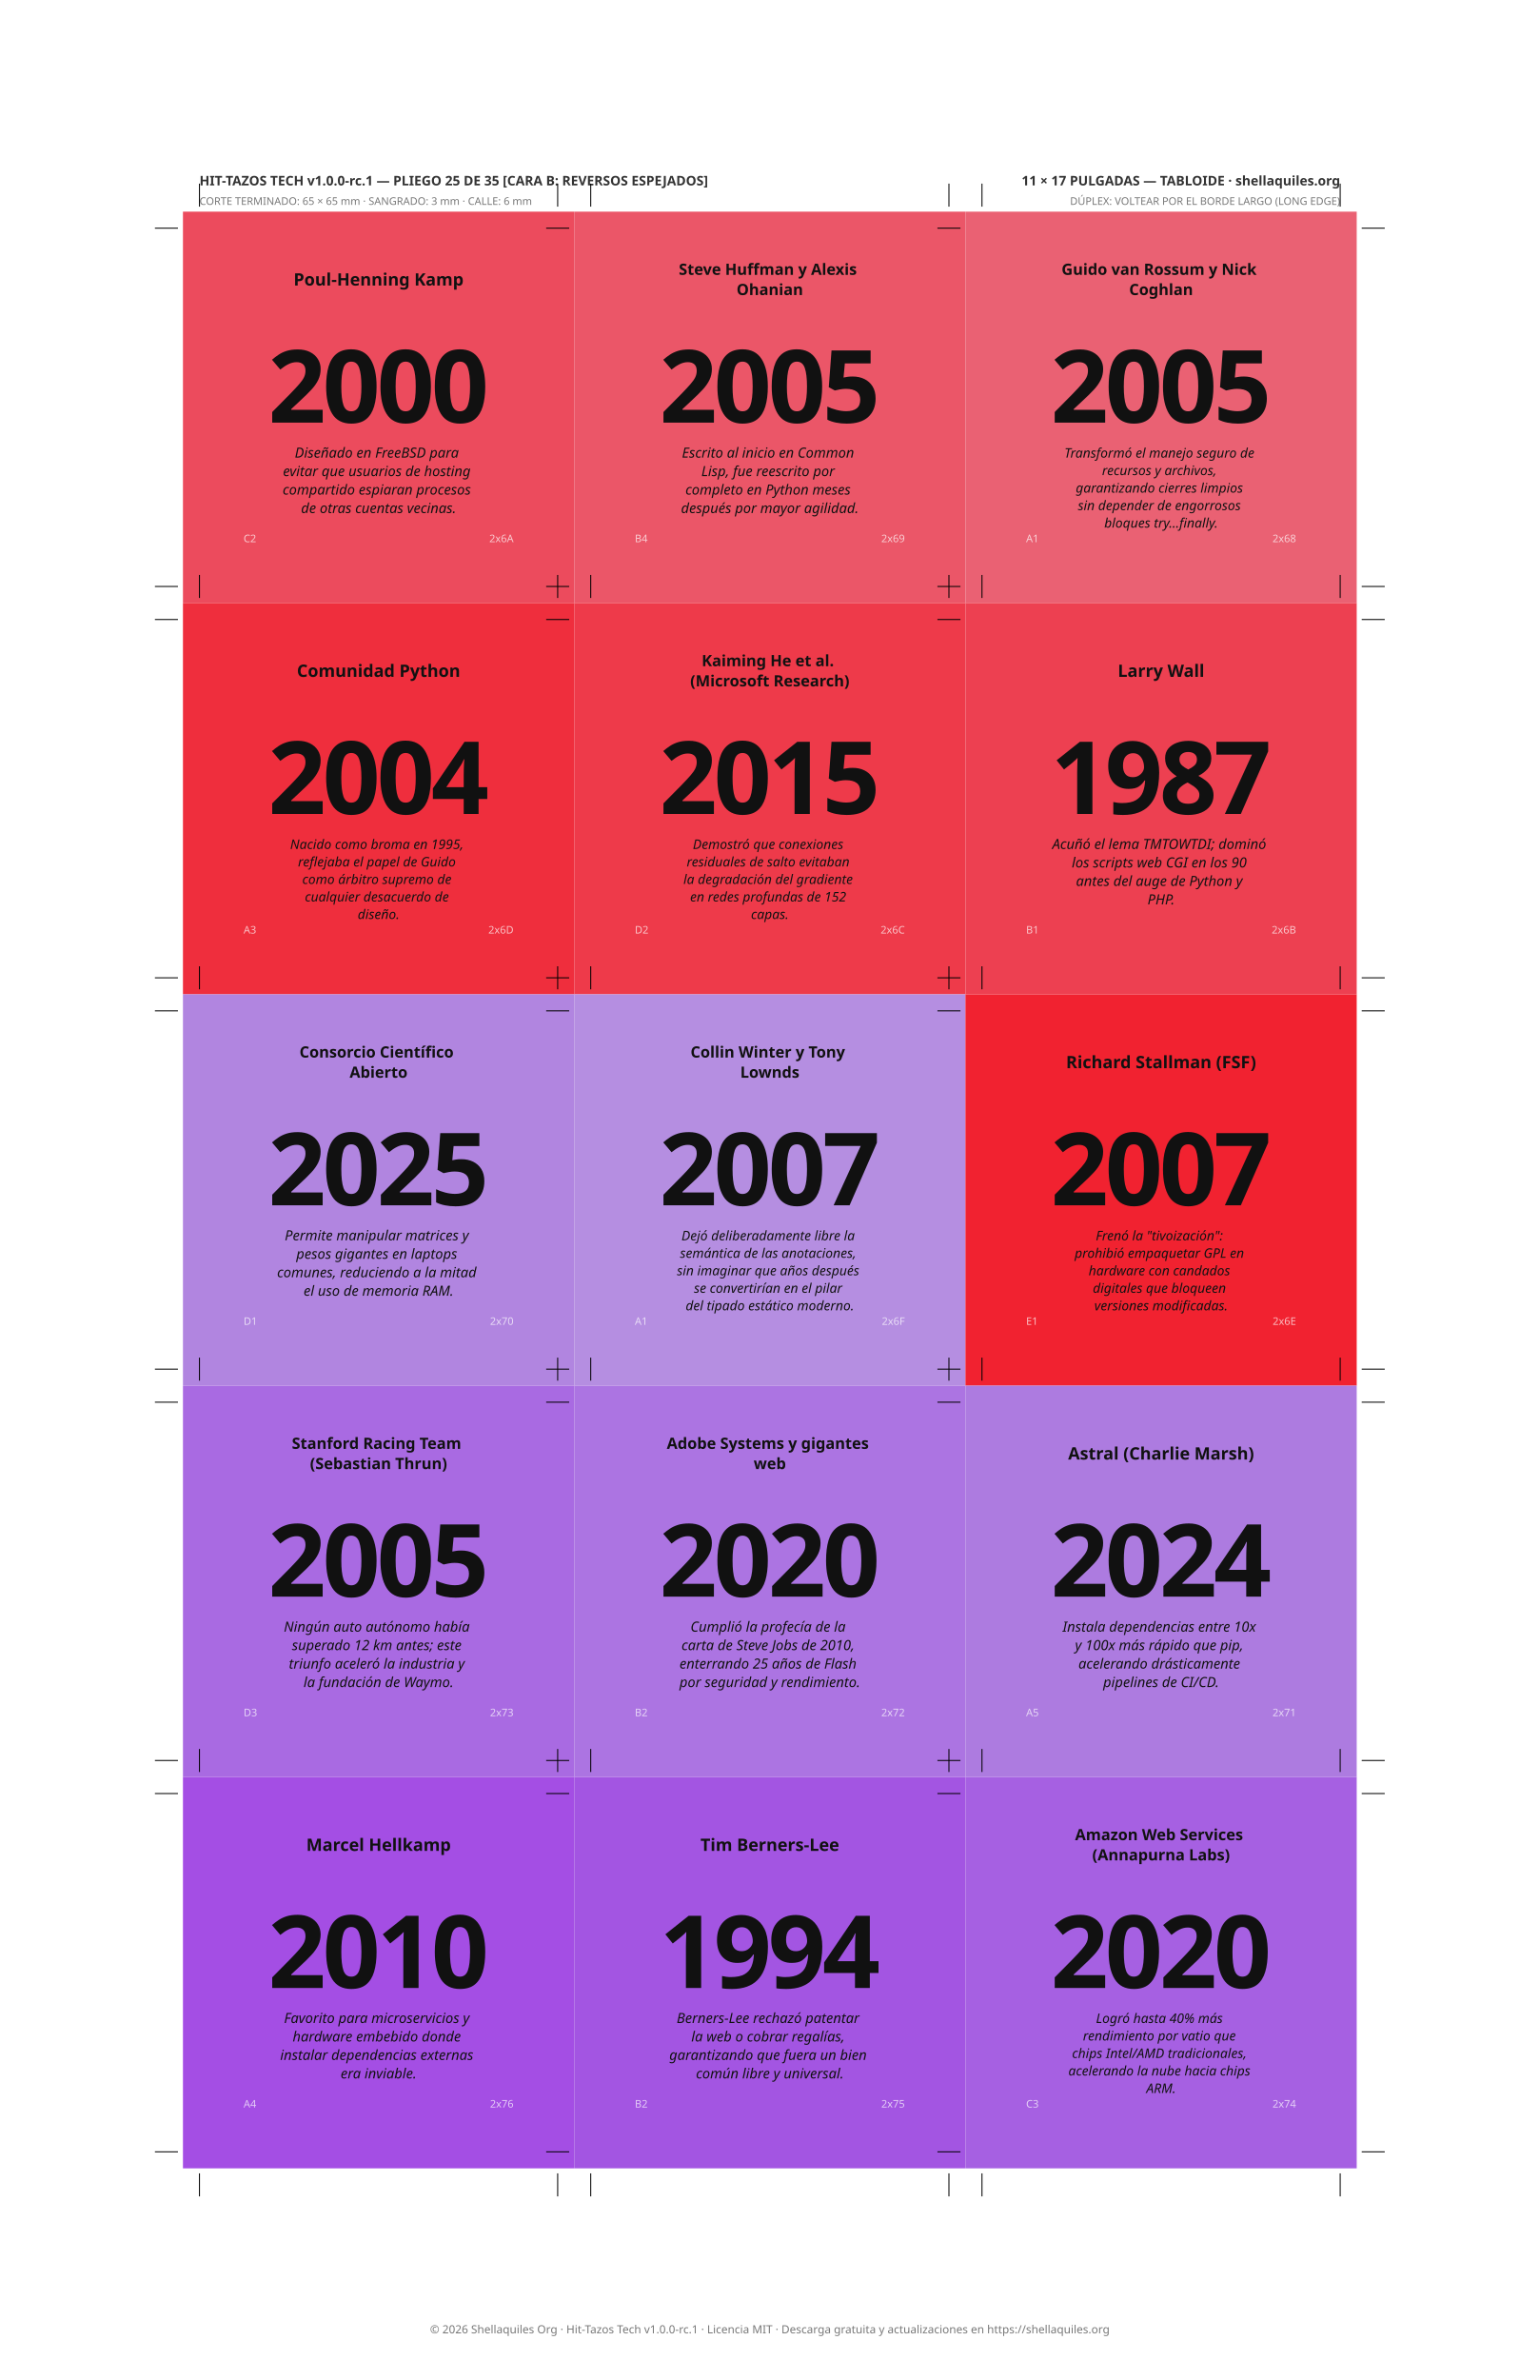
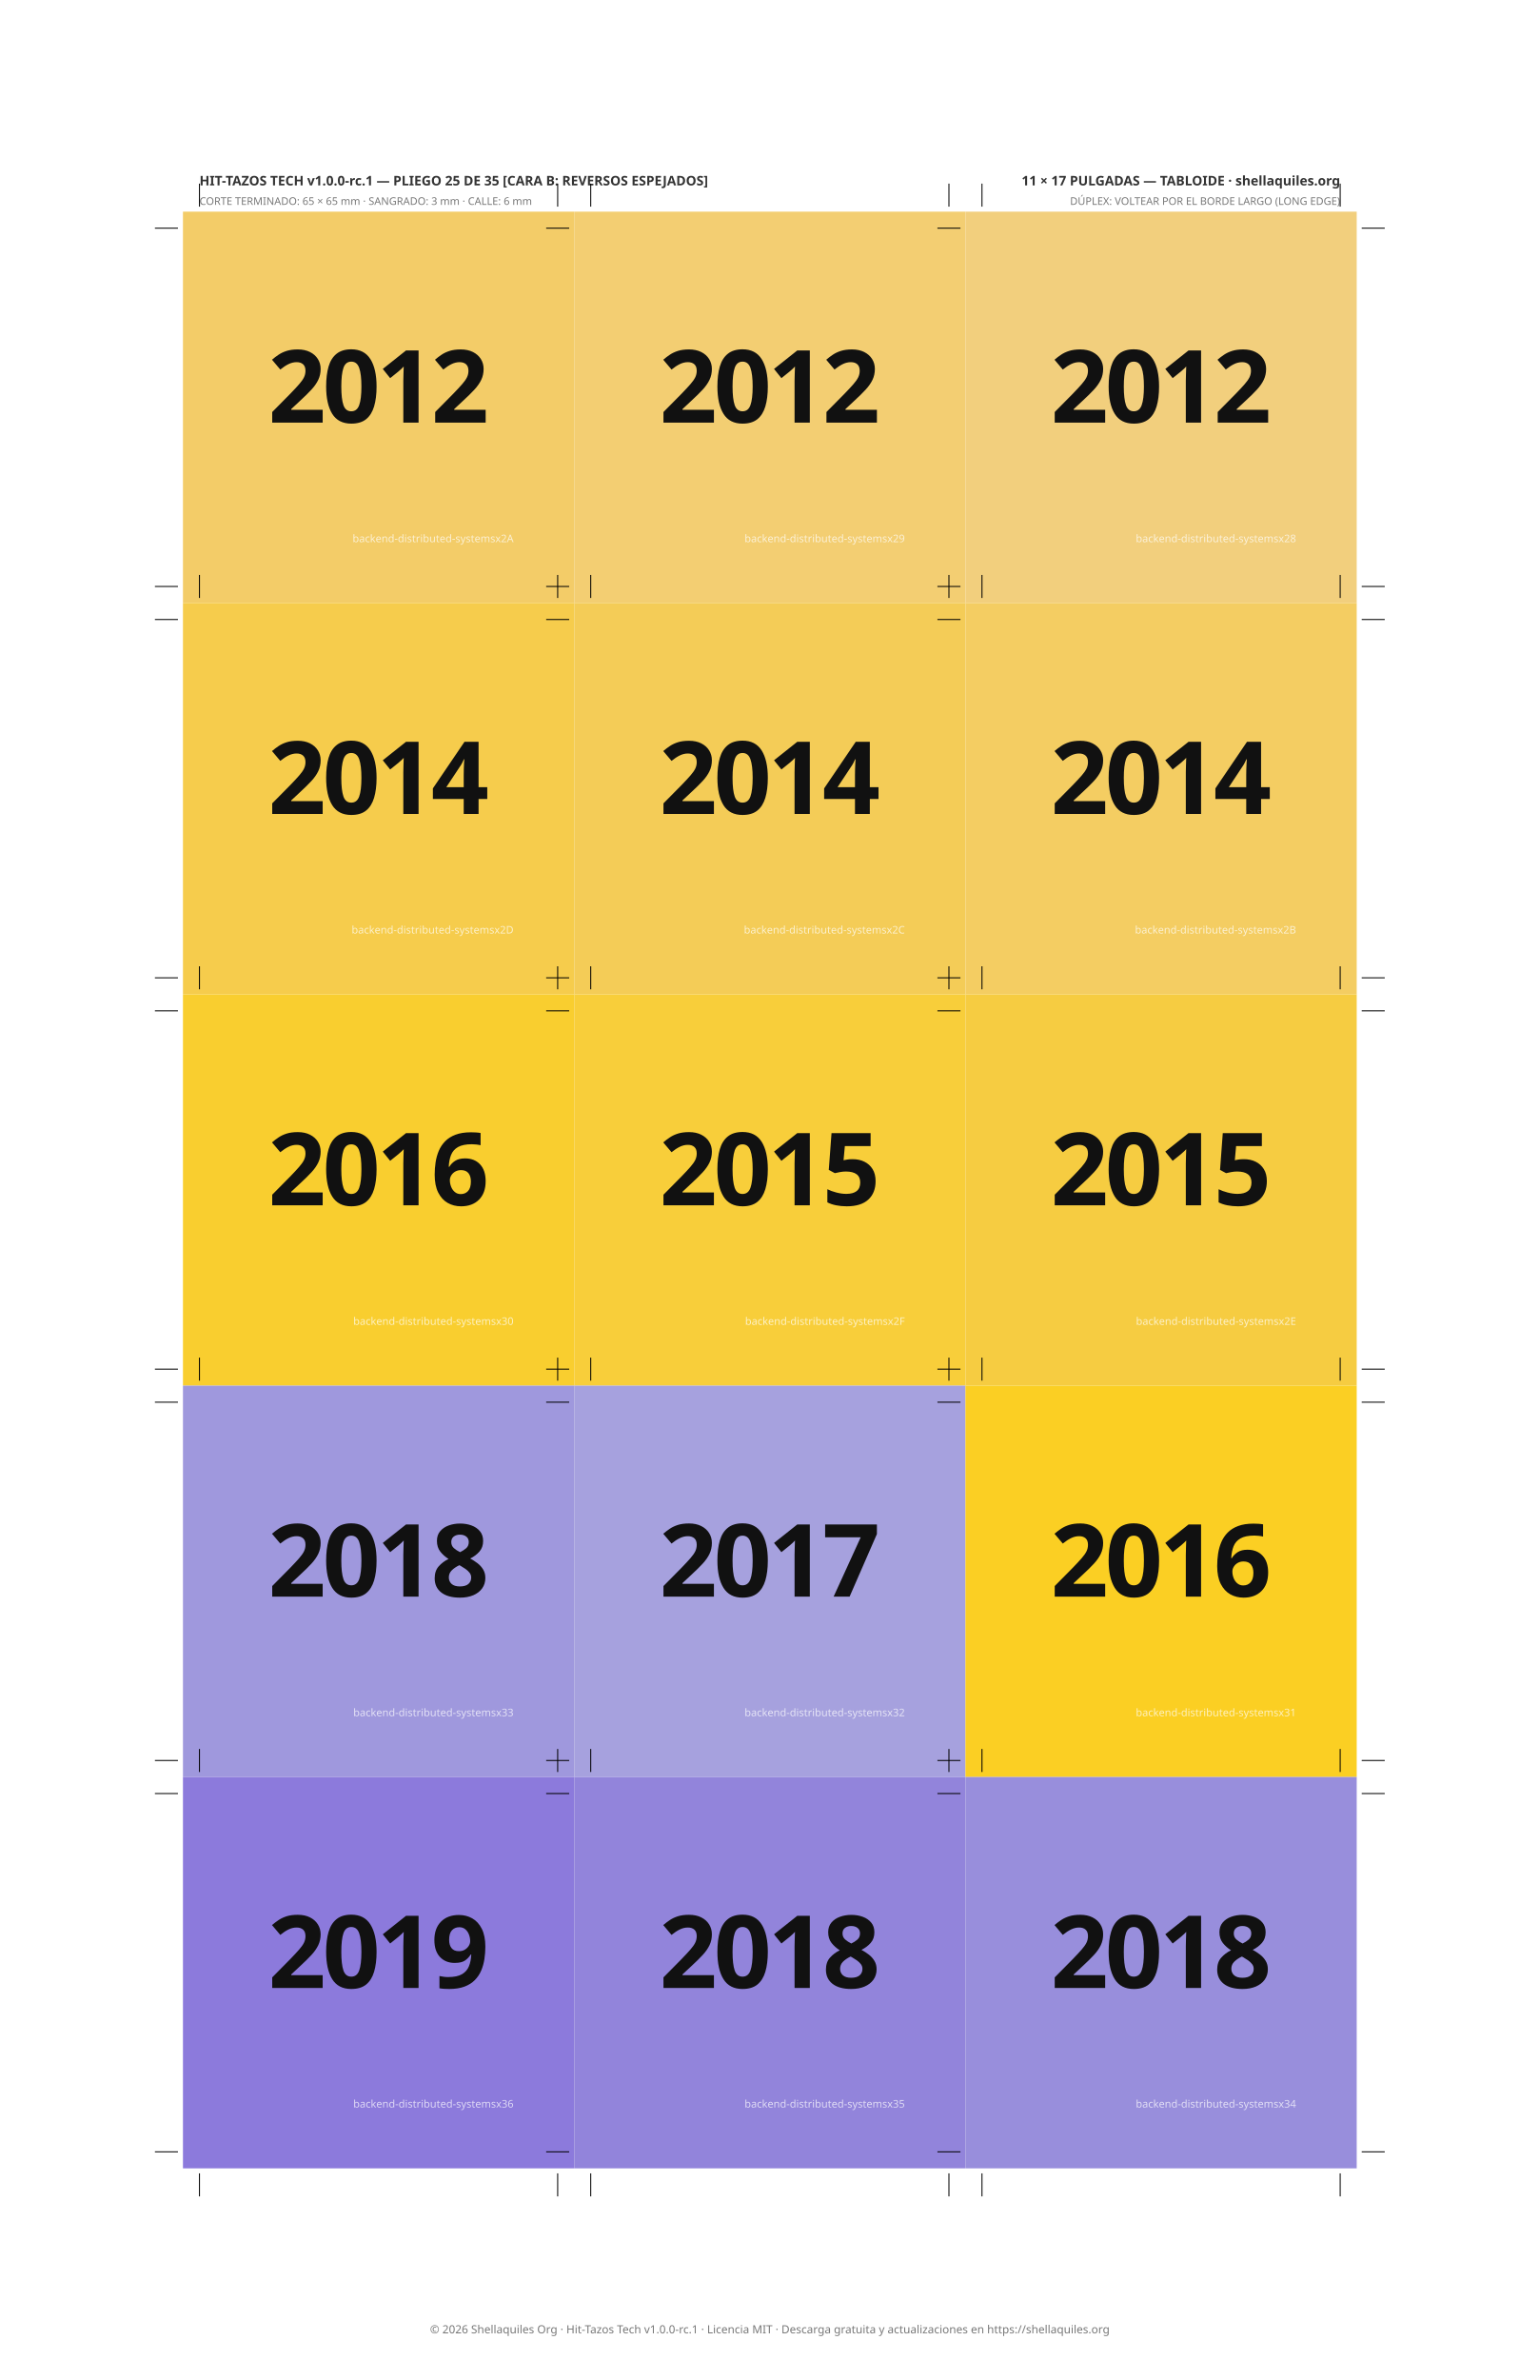
<svg xmlns="http://www.w3.org/2000/svg" width="279.4mm" height="431.8mm" viewBox="0 0 792 1224" style="background-color: #ffffff;">
  <g id="encabezado_pliego">
    <text x="102.61" y="95.35" font-family="'Outfit', sans-serif" font-size="6.8" font-weight="700" fill="#333333">HIT-TAZOS TECH v1.0.0-rc.1 — PLIEGO 25 DE 35 [CARA B: REVERSOS ESPEJADOS]</text>
    <text x="689.39" y="95.35" font-family="'Outfit', sans-serif" font-size="6.8" font-weight="700" fill="#333333" text-anchor="end">11 × 17 PULGADAS — TABLOIDE · shellaquiles.org</text>
    <text x="102.61" y="105.35" font-family="'Outfit', sans-serif" font-size="5.4" font-weight="500" fill="#777777">CORTE TERMINADO: 65 × 65 mm · SANGRADO: 3 mm · CALLE: 6 mm</text>
    <text x="689.39" y="105.35" font-family="'Outfit', sans-serif" font-size="5.4" font-weight="500" fill="#777777" text-anchor="end">DÚPLEX: VOLTEAR POR EL BORDE LARGO (LONG EDGE)</text>
  </g>
  <g id="tarjetas_reverso">
-     <g id="carta_2_6A_reverso">
+     <g id="carta_backend-distributed-systems_2A_reverso">
      <g stroke="#000000" stroke-width="0.5" stroke-linecap="square">
        <line x1="79.94" y1="117.35" x2="91.28" y2="117.35" />
        <line x1="102.61" y1="94.68" x2="102.61" y2="106.02" />
        <line x1="298.20" y1="117.35" x2="309.54" y2="117.35" />
        <line x1="286.87" y1="94.68" x2="286.87" y2="106.02" />
        <line x1="79.94" y1="301.61" x2="91.28" y2="301.61" />
        <line x1="102.61" y1="312.94" x2="102.61" y2="324.28" />
        <line x1="298.20" y1="301.61" x2="309.54" y2="301.61" />
        <line x1="286.87" y1="312.94" x2="286.87" y2="324.28" />
      </g>
-       <rect x="94.11" y="108.85" width="201.26" height="201.26" fill="#ec4b5d" />
+       <rect x="94.11" y="108.85" width="201.26" height="201.26" fill="#f3cc68" />
      <g transform="translate(102.61, 117.35)">
        <text font-family="'Outfit', sans-serif" font-size="8.8" font-weight="600" fill="#111111" text-anchor="middle">
-           <tspan x="92.13" y="29.5">Poul-Henning Kamp</tspan>
-         </text>
-         <text x="92.13" y="100" font-family="'Space Grotesk', sans-serif" font-size="52" font-weight="900" letter-spacing="-1.8" fill="#111111" text-anchor="middle">2000</text>
-         <text font-family="'Outfit', sans-serif" font-size="7.2" font-weight="400" font-style="italic" fill="#111111" text-anchor="middle">
-           <tspan x="92.13" y="118.0">Diseñado en FreeBSD para</tspan>
-           <tspan x="92.13" y="127.5">evitar que usuarios de hosting</tspan>
-           <tspan x="92.13" y="137.0">compartido espiaran procesos</tspan>
-           <tspan x="92.13" y="146.5">de otras cuentas vecinas.</tspan>
-         </text>
-         <text x="22.68" y="161.5" font-family="'Outfit', sans-serif" font-size="5.4" font-weight="500" fill="rgba(255, 255, 255, 0.7)">C2</text>
-         <text x="161.57" y="161.5" font-family="'Space Grotesk', sans-serif" font-size="5.4" font-weight="500" fill="rgba(255, 255, 255, 0.7)" text-anchor="end">2x6A</text>
-       </g>
-     </g>
-     <g id="carta_2_69_reverso">
+           
+         </text>
+         <text x="92.13" y="100" font-family="'Space Grotesk', sans-serif" font-size="52" font-weight="900" letter-spacing="-1.8" fill="#111111" text-anchor="middle">2012</text>
+         <text font-family="'Outfit', sans-serif" font-size="7.2" font-weight="400" font-style="italic" fill="#111111" text-anchor="middle">
+           
+         </text>
+         <text x="22.68" y="161.5" font-family="'Outfit', sans-serif" font-size="5.4" font-weight="500" fill="rgba(255, 255, 255, 0.7)" />
+         <text x="161.57" y="161.5" font-family="'Space Grotesk', sans-serif" font-size="5.4" font-weight="500" fill="rgba(255, 255, 255, 0.7)" text-anchor="end">backend-distributed-systemsx2A</text>
+       </g>
+     </g>
+     <g id="carta_backend-distributed-systems_29_reverso">
      <g stroke="#000000" stroke-width="0.5" stroke-linecap="square">
        <line x1="281.20" y1="117.35" x2="292.54" y2="117.35" />
        <line x1="303.87" y1="94.68" x2="303.87" y2="106.02" />
        <line x1="499.46" y1="117.35" x2="510.80" y2="117.35" />
        <line x1="488.13" y1="94.68" x2="488.13" y2="106.02" />
        <line x1="281.20" y1="301.61" x2="292.54" y2="301.61" />
        <line x1="303.87" y1="312.94" x2="303.87" y2="324.28" />
        <line x1="499.46" y1="301.61" x2="510.80" y2="301.61" />
        <line x1="488.13" y1="312.94" x2="488.13" y2="324.28" />
      </g>
-       <rect x="295.37" y="108.85" width="201.26" height="201.26" fill="#eb5668" />
+       <rect x="295.37" y="108.85" width="201.26" height="201.26" fill="#f3ce72" />
      <g transform="translate(303.87, 117.35)">
-         <text font-family="'Outfit', sans-serif" font-size="8" font-weight="600" fill="#111111" text-anchor="middle">
-           <tspan x="92.13" y="24">Steve Huffman y Alexis</tspan>
-           <tspan x="92.13" y="34.4">Ohanian</tspan>
-         </text>
-         <text x="92.13" y="100" font-family="'Space Grotesk', sans-serif" font-size="52" font-weight="900" letter-spacing="-1.8" fill="#111111" text-anchor="middle">2005</text>
-         <text font-family="'Outfit', sans-serif" font-size="7.2" font-weight="400" font-style="italic" fill="#111111" text-anchor="middle">
-           <tspan x="92.13" y="118.0">Escrito al inicio en Common</tspan>
-           <tspan x="92.13" y="127.5">Lisp, fue reescrito por</tspan>
-           <tspan x="92.13" y="137.0">completo en Python meses</tspan>
-           <tspan x="92.13" y="146.5">después por mayor agilidad.</tspan>
-         </text>
-         <text x="22.68" y="161.5" font-family="'Outfit', sans-serif" font-size="5.4" font-weight="500" fill="rgba(255, 255, 255, 0.7)">B4</text>
-         <text x="161.57" y="161.5" font-family="'Space Grotesk', sans-serif" font-size="5.4" font-weight="500" fill="rgba(255, 255, 255, 0.7)" text-anchor="end">2x69</text>
-       </g>
-     </g>
-     <g id="carta_2_68_reverso">
+         <text font-family="'Outfit', sans-serif" font-size="8.8" font-weight="600" fill="#111111" text-anchor="middle">
+           
+         </text>
+         <text x="92.13" y="100" font-family="'Space Grotesk', sans-serif" font-size="52" font-weight="900" letter-spacing="-1.8" fill="#111111" text-anchor="middle">2012</text>
+         <text font-family="'Outfit', sans-serif" font-size="7.2" font-weight="400" font-style="italic" fill="#111111" text-anchor="middle">
+           
+         </text>
+         <text x="22.68" y="161.5" font-family="'Outfit', sans-serif" font-size="5.4" font-weight="500" fill="rgba(255, 255, 255, 0.7)" />
+         <text x="161.57" y="161.5" font-family="'Space Grotesk', sans-serif" font-size="5.4" font-weight="500" fill="rgba(255, 255, 255, 0.7)" text-anchor="end">backend-distributed-systemsx29</text>
+       </g>
+     </g>
+     <g id="carta_backend-distributed-systems_28_reverso">
      <g stroke="#000000" stroke-width="0.5" stroke-linecap="square">
        <line x1="482.46" y1="117.35" x2="493.80" y2="117.35" />
        <line x1="505.13" y1="94.68" x2="505.13" y2="106.02" />
        <line x1="700.72" y1="117.35" x2="712.06" y2="117.35" />
        <line x1="689.39" y1="94.68" x2="689.39" y2="106.02" />
        <line x1="482.46" y1="301.61" x2="493.80" y2="301.61" />
        <line x1="505.13" y1="312.94" x2="505.13" y2="324.28" />
        <line x1="700.72" y1="301.61" x2="712.06" y2="301.61" />
        <line x1="689.39" y1="312.94" x2="689.39" y2="324.28" />
      </g>
-       <rect x="496.63" y="108.85" width="201.26" height="201.26" fill="#ea6173" />
+       <rect x="496.63" y="108.85" width="201.26" height="201.26" fill="#f2cf7d" />
      <g transform="translate(505.13, 117.35)">
-         <text font-family="'Outfit', sans-serif" font-size="8" font-weight="600" fill="#111111" text-anchor="middle">
-           <tspan x="92.13" y="24">Guido van Rossum y Nick</tspan>
-           <tspan x="92.13" y="34.4">Coghlan</tspan>
-         </text>
-         <text x="92.13" y="100" font-family="'Space Grotesk', sans-serif" font-size="52" font-weight="900" letter-spacing="-1.8" fill="#111111" text-anchor="middle">2005</text>
-         <text font-family="'Outfit', sans-serif" font-size="6.8" font-weight="400" font-style="italic" fill="#111111" text-anchor="middle">
-           <tspan x="92.13" y="118.0">Transformó el manejo seguro de</tspan>
-           <tspan x="92.13" y="127.0">recursos y archivos,</tspan>
-           <tspan x="92.13" y="136.0">garantizando cierres limpios</tspan>
-           <tspan x="92.13" y="145.0">sin depender de engorrosos</tspan>
-           <tspan x="92.13" y="154.0">bloques try...finally.</tspan>
-         </text>
-         <text x="22.68" y="161.5" font-family="'Outfit', sans-serif" font-size="5.4" font-weight="500" fill="rgba(255, 255, 255, 0.7)">A1</text>
-         <text x="161.57" y="161.5" font-family="'Space Grotesk', sans-serif" font-size="5.4" font-weight="500" fill="rgba(255, 255, 255, 0.7)" text-anchor="end">2x68</text>
-       </g>
-     </g>
-     <g id="carta_2_6D_reverso">
+         <text font-family="'Outfit', sans-serif" font-size="8.8" font-weight="600" fill="#111111" text-anchor="middle">
+           
+         </text>
+         <text x="92.13" y="100" font-family="'Space Grotesk', sans-serif" font-size="52" font-weight="900" letter-spacing="-1.8" fill="#111111" text-anchor="middle">2012</text>
+         <text font-family="'Outfit', sans-serif" font-size="7.2" font-weight="400" font-style="italic" fill="#111111" text-anchor="middle">
+           
+         </text>
+         <text x="22.68" y="161.5" font-family="'Outfit', sans-serif" font-size="5.4" font-weight="500" fill="rgba(255, 255, 255, 0.7)" />
+         <text x="161.57" y="161.5" font-family="'Space Grotesk', sans-serif" font-size="5.4" font-weight="500" fill="rgba(255, 255, 255, 0.7)" text-anchor="end">backend-distributed-systemsx28</text>
+       </g>
+     </g>
+     <g id="carta_backend-distributed-systems_2D_reverso">
      <g stroke="#000000" stroke-width="0.5" stroke-linecap="square">
        <line x1="79.94" y1="318.61" x2="91.28" y2="318.61" />
        <line x1="102.61" y1="295.94" x2="102.61" y2="307.28" />
        <line x1="298.20" y1="318.61" x2="309.54" y2="318.61" />
        <line x1="286.87" y1="295.94" x2="286.87" y2="307.28" />
        <line x1="79.94" y1="502.87" x2="91.28" y2="502.87" />
        <line x1="102.61" y1="514.20" x2="102.61" y2="525.54" />
        <line x1="298.20" y1="502.87" x2="309.54" y2="502.87" />
        <line x1="286.87" y1="514.20" x2="286.87" y2="525.54" />
      </g>
-       <rect x="94.11" y="310.11" width="201.26" height="201.26" fill="#ef2e3d" />
+       <rect x="94.11" y="310.11" width="201.26" height="201.26" fill="#f6cc4c" />
      <g transform="translate(102.61, 318.61)">
        <text font-family="'Outfit', sans-serif" font-size="8.8" font-weight="600" fill="#111111" text-anchor="middle">
-           <tspan x="92.13" y="29.5">Comunidad Python</tspan>
-         </text>
-         <text x="92.13" y="100" font-family="'Space Grotesk', sans-serif" font-size="52" font-weight="900" letter-spacing="-1.8" fill="#111111" text-anchor="middle">2004</text>
-         <text font-family="'Outfit', sans-serif" font-size="6.8" font-weight="400" font-style="italic" fill="#111111" text-anchor="middle">
-           <tspan x="92.13" y="118.0">Nacido como broma en 1995,</tspan>
-           <tspan x="92.13" y="127.0">reflejaba el papel de Guido</tspan>
-           <tspan x="92.13" y="136.0">como árbitro supremo de</tspan>
-           <tspan x="92.13" y="145.0">cualquier desacuerdo de</tspan>
-           <tspan x="92.13" y="154.0">diseño.</tspan>
-         </text>
-         <text x="22.68" y="161.5" font-family="'Outfit', sans-serif" font-size="5.4" font-weight="500" fill="rgba(255, 255, 255, 0.7)">A3</text>
-         <text x="161.57" y="161.5" font-family="'Space Grotesk', sans-serif" font-size="5.4" font-weight="500" fill="rgba(255, 255, 255, 0.7)" text-anchor="end">2x6D</text>
-       </g>
-     </g>
-     <g id="carta_2_6C_reverso">
+           
+         </text>
+         <text x="92.13" y="100" font-family="'Space Grotesk', sans-serif" font-size="52" font-weight="900" letter-spacing="-1.8" fill="#111111" text-anchor="middle">2014</text>
+         <text font-family="'Outfit', sans-serif" font-size="7.2" font-weight="400" font-style="italic" fill="#111111" text-anchor="middle">
+           
+         </text>
+         <text x="22.68" y="161.5" font-family="'Outfit', sans-serif" font-size="5.4" font-weight="500" fill="rgba(255, 255, 255, 0.7)" />
+         <text x="161.57" y="161.5" font-family="'Space Grotesk', sans-serif" font-size="5.4" font-weight="500" fill="rgba(255, 255, 255, 0.7)" text-anchor="end">backend-distributed-systemsx2D</text>
+       </g>
+     </g>
+     <g id="carta_backend-distributed-systems_2C_reverso">
      <g stroke="#000000" stroke-width="0.5" stroke-linecap="square">
        <line x1="281.20" y1="318.61" x2="292.54" y2="318.61" />
        <line x1="303.87" y1="295.94" x2="303.87" y2="307.28" />
        <line x1="499.46" y1="318.61" x2="510.80" y2="318.61" />
        <line x1="488.13" y1="295.94" x2="488.13" y2="307.28" />
        <line x1="281.20" y1="502.87" x2="292.54" y2="502.87" />
        <line x1="303.87" y1="514.20" x2="303.87" y2="525.54" />
        <line x1="499.46" y1="502.87" x2="510.80" y2="502.87" />
        <line x1="488.13" y1="514.20" x2="488.13" y2="525.54" />
      </g>
-       <rect x="295.37" y="310.11" width="201.26" height="201.26" fill="#ee3a4a" />
+       <rect x="295.37" y="310.11" width="201.26" height="201.26" fill="#f4cc57" />
      <g transform="translate(303.87, 318.61)">
-         <text font-family="'Outfit', sans-serif" font-size="8" font-weight="600" fill="#111111" text-anchor="middle">
-           <tspan x="92.13" y="24">Kaiming He et al.</tspan>
-           <tspan x="92.13" y="34.4">(Microsoft Research)</tspan>
-         </text>
-         <text x="92.13" y="100" font-family="'Space Grotesk', sans-serif" font-size="52" font-weight="900" letter-spacing="-1.8" fill="#111111" text-anchor="middle">2015</text>
-         <text font-family="'Outfit', sans-serif" font-size="6.8" font-weight="400" font-style="italic" fill="#111111" text-anchor="middle">
-           <tspan x="92.13" y="118.0">Demostró que conexiones</tspan>
-           <tspan x="92.13" y="127.0">residuales de salto evitaban</tspan>
-           <tspan x="92.13" y="136.0">la degradación del gradiente</tspan>
-           <tspan x="92.13" y="145.0">en redes profundas de 152</tspan>
-           <tspan x="92.13" y="154.0">capas.</tspan>
-         </text>
-         <text x="22.68" y="161.5" font-family="'Outfit', sans-serif" font-size="5.4" font-weight="500" fill="rgba(255, 255, 255, 0.7)">D2</text>
-         <text x="161.57" y="161.5" font-family="'Space Grotesk', sans-serif" font-size="5.4" font-weight="500" fill="rgba(255, 255, 255, 0.7)" text-anchor="end">2x6C</text>
-       </g>
-     </g>
-     <g id="carta_2_6B_reverso">
+         <text font-family="'Outfit', sans-serif" font-size="8.8" font-weight="600" fill="#111111" text-anchor="middle">
+           
+         </text>
+         <text x="92.13" y="100" font-family="'Space Grotesk', sans-serif" font-size="52" font-weight="900" letter-spacing="-1.8" fill="#111111" text-anchor="middle">2014</text>
+         <text font-family="'Outfit', sans-serif" font-size="7.2" font-weight="400" font-style="italic" fill="#111111" text-anchor="middle">
+           
+         </text>
+         <text x="22.68" y="161.5" font-family="'Outfit', sans-serif" font-size="5.4" font-weight="500" fill="rgba(255, 255, 255, 0.7)" />
+         <text x="161.57" y="161.5" font-family="'Space Grotesk', sans-serif" font-size="5.4" font-weight="500" fill="rgba(255, 255, 255, 0.7)" text-anchor="end">backend-distributed-systemsx2C</text>
+       </g>
+     </g>
+     <g id="carta_backend-distributed-systems_2B_reverso">
      <g stroke="#000000" stroke-width="0.5" stroke-linecap="square">
        <line x1="482.46" y1="318.61" x2="493.80" y2="318.61" />
        <line x1="505.13" y1="295.94" x2="505.13" y2="307.28" />
        <line x1="700.72" y1="318.61" x2="712.06" y2="318.61" />
        <line x1="689.39" y1="295.94" x2="689.39" y2="307.28" />
        <line x1="482.46" y1="502.87" x2="493.80" y2="502.87" />
        <line x1="505.13" y1="514.20" x2="505.13" y2="525.54" />
        <line x1="700.72" y1="502.87" x2="712.06" y2="502.87" />
        <line x1="689.39" y1="514.20" x2="689.39" y2="525.54" />
      </g>
-       <rect x="496.63" y="310.11" width="201.26" height="201.26" fill="#ed4051" />
+       <rect x="496.63" y="310.11" width="201.26" height="201.26" fill="#f4cd62" />
      <g transform="translate(505.13, 318.61)">
        <text font-family="'Outfit', sans-serif" font-size="8.8" font-weight="600" fill="#111111" text-anchor="middle">
-           <tspan x="92.13" y="29.5">Larry Wall</tspan>
-         </text>
-         <text x="92.13" y="100" font-family="'Space Grotesk', sans-serif" font-size="52" font-weight="900" letter-spacing="-1.8" fill="#111111" text-anchor="middle">1987</text>
-         <text font-family="'Outfit', sans-serif" font-size="7.2" font-weight="400" font-style="italic" fill="#111111" text-anchor="middle">
-           <tspan x="92.13" y="118.0">Acuñó el lema TMTOWTDI; dominó</tspan>
-           <tspan x="92.13" y="127.5">los scripts web CGI en los 90</tspan>
-           <tspan x="92.13" y="137.0">antes del auge de Python y</tspan>
-           <tspan x="92.13" y="146.5">PHP.</tspan>
-         </text>
-         <text x="22.68" y="161.5" font-family="'Outfit', sans-serif" font-size="5.4" font-weight="500" fill="rgba(255, 255, 255, 0.7)">B1</text>
-         <text x="161.57" y="161.5" font-family="'Space Grotesk', sans-serif" font-size="5.4" font-weight="500" fill="rgba(255, 255, 255, 0.7)" text-anchor="end">2x6B</text>
-       </g>
-     </g>
-     <g id="carta_2_70_reverso">
+           
+         </text>
+         <text x="92.13" y="100" font-family="'Space Grotesk', sans-serif" font-size="52" font-weight="900" letter-spacing="-1.8" fill="#111111" text-anchor="middle">2014</text>
+         <text font-family="'Outfit', sans-serif" font-size="7.2" font-weight="400" font-style="italic" fill="#111111" text-anchor="middle">
+           
+         </text>
+         <text x="22.68" y="161.5" font-family="'Outfit', sans-serif" font-size="5.4" font-weight="500" fill="rgba(255, 255, 255, 0.7)" />
+         <text x="161.57" y="161.5" font-family="'Space Grotesk', sans-serif" font-size="5.4" font-weight="500" fill="rgba(255, 255, 255, 0.7)" text-anchor="end">backend-distributed-systemsx2B</text>
+       </g>
+     </g>
+     <g id="carta_backend-distributed-systems_30_reverso">
      <g stroke="#000000" stroke-width="0.5" stroke-linecap="square">
        <line x1="79.94" y1="519.87" x2="91.28" y2="519.87" />
        <line x1="102.61" y1="497.20" x2="102.61" y2="508.54" />
        <line x1="298.20" y1="519.87" x2="309.54" y2="519.87" />
        <line x1="286.87" y1="497.20" x2="286.87" y2="508.54" />
        <line x1="79.94" y1="704.13" x2="91.28" y2="704.13" />
        <line x1="102.61" y1="715.46" x2="102.61" y2="726.80" />
        <line x1="298.20" y1="704.13" x2="309.54" y2="704.13" />
        <line x1="286.87" y1="715.46" x2="286.87" y2="726.80" />
      </g>
-       <rect x="94.11" y="511.37" width="201.26" height="201.26" fill="#b185e0" />
+       <rect x="94.11" y="511.37" width="201.26" height="201.26" fill="#f9ce2f" />
      <g transform="translate(102.61, 519.87)">
-         <text font-family="'Outfit', sans-serif" font-size="8" font-weight="600" fill="#111111" text-anchor="middle">
-           <tspan x="92.13" y="24">Consorcio Científico</tspan>
-           <tspan x="92.13" y="34.4">Abierto</tspan>
-         </text>
-         <text x="92.13" y="100" font-family="'Space Grotesk', sans-serif" font-size="52" font-weight="900" letter-spacing="-1.8" fill="#111111" text-anchor="middle">2025</text>
-         <text font-family="'Outfit', sans-serif" font-size="7.2" font-weight="400" font-style="italic" fill="#111111" text-anchor="middle">
-           <tspan x="92.13" y="118.0">Permite manipular matrices y</tspan>
-           <tspan x="92.13" y="127.5">pesos gigantes en laptops</tspan>
-           <tspan x="92.13" y="137.0">comunes, reduciendo a la mitad</tspan>
-           <tspan x="92.13" y="146.5">el uso de memoria RAM.</tspan>
-         </text>
-         <text x="22.68" y="161.5" font-family="'Outfit', sans-serif" font-size="5.4" font-weight="500" fill="rgba(255, 255, 255, 0.7)">D1</text>
-         <text x="161.57" y="161.5" font-family="'Space Grotesk', sans-serif" font-size="5.4" font-weight="500" fill="rgba(255, 255, 255, 0.7)" text-anchor="end">2x70</text>
-       </g>
-     </g>
-     <g id="carta_2_6F_reverso">
+         <text font-family="'Outfit', sans-serif" font-size="8.8" font-weight="600" fill="#111111" text-anchor="middle">
+           
+         </text>
+         <text x="92.13" y="100" font-family="'Space Grotesk', sans-serif" font-size="52" font-weight="900" letter-spacing="-1.8" fill="#111111" text-anchor="middle">2016</text>
+         <text font-family="'Outfit', sans-serif" font-size="7.2" font-weight="400" font-style="italic" fill="#111111" text-anchor="middle">
+           
+         </text>
+         <text x="22.68" y="161.5" font-family="'Outfit', sans-serif" font-size="5.4" font-weight="500" fill="rgba(255, 255, 255, 0.7)" />
+         <text x="161.57" y="161.5" font-family="'Space Grotesk', sans-serif" font-size="5.4" font-weight="500" fill="rgba(255, 255, 255, 0.7)" text-anchor="end">backend-distributed-systemsx30</text>
+       </g>
+     </g>
+     <g id="carta_backend-distributed-systems_2F_reverso">
      <g stroke="#000000" stroke-width="0.5" stroke-linecap="square">
        <line x1="281.20" y1="519.87" x2="292.54" y2="519.87" />
        <line x1="303.87" y1="497.20" x2="303.87" y2="508.54" />
        <line x1="499.46" y1="519.87" x2="510.80" y2="519.87" />
        <line x1="488.13" y1="497.20" x2="488.13" y2="508.54" />
        <line x1="281.20" y1="704.13" x2="292.54" y2="704.13" />
        <line x1="303.87" y1="715.46" x2="303.87" y2="726.80" />
        <line x1="499.46" y1="704.13" x2="510.80" y2="704.13" />
        <line x1="488.13" y1="715.46" x2="488.13" y2="726.80" />
      </g>
-       <rect x="295.37" y="511.37" width="201.26" height="201.26" fill="#b58ee1" />
+       <rect x="295.37" y="511.37" width="201.26" height="201.26" fill="#f8ce3a" />
      <g transform="translate(303.87, 519.87)">
-         <text font-family="'Outfit', sans-serif" font-size="8" font-weight="600" fill="#111111" text-anchor="middle">
-           <tspan x="92.13" y="24">Collin Winter y Tony</tspan>
-           <tspan x="92.13" y="34.4">Lownds</tspan>
-         </text>
-         <text x="92.13" y="100" font-family="'Space Grotesk', sans-serif" font-size="52" font-weight="900" letter-spacing="-1.8" fill="#111111" text-anchor="middle">2007</text>
-         <text font-family="'Outfit', sans-serif" font-size="6.8" font-weight="400" font-style="italic" fill="#111111" text-anchor="middle">
-           <tspan x="92.13" y="118.0">Dejó deliberadamente libre la</tspan>
-           <tspan x="92.13" y="127.0">semántica de las anotaciones,</tspan>
-           <tspan x="92.13" y="136.0">sin imaginar que años después</tspan>
-           <tspan x="92.13" y="145.0">se convertirían en el pilar</tspan>
-           <tspan x="92.13" y="154.0">del tipado estático moderno.</tspan>
-         </text>
-         <text x="22.68" y="161.5" font-family="'Outfit', sans-serif" font-size="5.4" font-weight="500" fill="rgba(255, 255, 255, 0.7)">A1</text>
-         <text x="161.57" y="161.5" font-family="'Space Grotesk', sans-serif" font-size="5.4" font-weight="500" fill="rgba(255, 255, 255, 0.7)" text-anchor="end">2x6F</text>
-       </g>
-     </g>
-     <g id="carta_2_6E_reverso">
+         <text font-family="'Outfit', sans-serif" font-size="8.8" font-weight="600" fill="#111111" text-anchor="middle">
+           
+         </text>
+         <text x="92.13" y="100" font-family="'Space Grotesk', sans-serif" font-size="52" font-weight="900" letter-spacing="-1.8" fill="#111111" text-anchor="middle">2015</text>
+         <text font-family="'Outfit', sans-serif" font-size="7.2" font-weight="400" font-style="italic" fill="#111111" text-anchor="middle">
+           
+         </text>
+         <text x="22.68" y="161.5" font-family="'Outfit', sans-serif" font-size="5.4" font-weight="500" fill="rgba(255, 255, 255, 0.7)" />
+         <text x="161.57" y="161.5" font-family="'Space Grotesk', sans-serif" font-size="5.4" font-weight="500" fill="rgba(255, 255, 255, 0.7)" text-anchor="end">backend-distributed-systemsx2F</text>
+       </g>
+     </g>
+     <g id="carta_backend-distributed-systems_2E_reverso">
      <g stroke="#000000" stroke-width="0.5" stroke-linecap="square">
        <line x1="482.46" y1="519.87" x2="493.80" y2="519.87" />
        <line x1="505.13" y1="497.20" x2="505.13" y2="508.54" />
        <line x1="700.72" y1="519.87" x2="712.06" y2="519.87" />
        <line x1="689.39" y1="497.20" x2="689.39" y2="508.54" />
        <line x1="482.46" y1="704.13" x2="493.80" y2="704.13" />
        <line x1="505.13" y1="715.46" x2="505.13" y2="726.80" />
        <line x1="700.72" y1="704.13" x2="712.06" y2="704.13" />
        <line x1="689.39" y1="715.46" x2="689.39" y2="726.80" />
      </g>
-       <rect x="496.63" y="511.37" width="201.26" height="201.26" fill="#f12230" />
+       <rect x="496.63" y="511.37" width="201.26" height="201.26" fill="#f6cc41" />
      <g transform="translate(505.13, 519.87)">
        <text font-family="'Outfit', sans-serif" font-size="8.8" font-weight="600" fill="#111111" text-anchor="middle">
-           <tspan x="92.13" y="29.5">Richard Stallman (FSF)</tspan>
-         </text>
-         <text x="92.13" y="100" font-family="'Space Grotesk', sans-serif" font-size="52" font-weight="900" letter-spacing="-1.8" fill="#111111" text-anchor="middle">2007</text>
-         <text font-family="'Outfit', sans-serif" font-size="6.8" font-weight="400" font-style="italic" fill="#111111" text-anchor="middle">
-           <tspan x="92.13" y="118.0">Frenó la "tivoización":</tspan>
-           <tspan x="92.13" y="127.0">prohibió empaquetar GPL en</tspan>
-           <tspan x="92.13" y="136.0">hardware con candados</tspan>
-           <tspan x="92.13" y="145.0">digitales que bloqueen</tspan>
-           <tspan x="92.13" y="154.0">versiones modificadas.</tspan>
-         </text>
-         <text x="22.68" y="161.5" font-family="'Outfit', sans-serif" font-size="5.4" font-weight="500" fill="rgba(255, 255, 255, 0.7)">E1</text>
-         <text x="161.57" y="161.5" font-family="'Space Grotesk', sans-serif" font-size="5.4" font-weight="500" fill="rgba(255, 255, 255, 0.7)" text-anchor="end">2x6E</text>
-       </g>
-     </g>
-     <g id="carta_2_73_reverso">
+           
+         </text>
+         <text x="92.13" y="100" font-family="'Space Grotesk', sans-serif" font-size="52" font-weight="900" letter-spacing="-1.8" fill="#111111" text-anchor="middle">2015</text>
+         <text font-family="'Outfit', sans-serif" font-size="7.2" font-weight="400" font-style="italic" fill="#111111" text-anchor="middle">
+           
+         </text>
+         <text x="22.68" y="161.5" font-family="'Outfit', sans-serif" font-size="5.4" font-weight="500" fill="rgba(255, 255, 255, 0.7)" />
+         <text x="161.57" y="161.5" font-family="'Space Grotesk', sans-serif" font-size="5.4" font-weight="500" fill="rgba(255, 255, 255, 0.7)" text-anchor="end">backend-distributed-systemsx2E</text>
+       </g>
+     </g>
+     <g id="carta_backend-distributed-systems_33_reverso">
      <g stroke="#000000" stroke-width="0.5" stroke-linecap="square">
        <line x1="79.94" y1="721.13" x2="91.28" y2="721.13" />
        <line x1="102.61" y1="698.46" x2="102.61" y2="709.80" />
        <line x1="298.20" y1="721.13" x2="309.54" y2="721.13" />
        <line x1="286.87" y1="698.46" x2="286.87" y2="709.80" />
        <line x1="79.94" y1="905.39" x2="91.28" y2="905.39" />
        <line x1="102.61" y1="916.72" x2="102.61" y2="928.06" />
        <line x1="298.20" y1="905.39" x2="309.54" y2="905.39" />
        <line x1="286.87" y1="916.72" x2="286.87" y2="928.06" />
      </g>
-       <rect x="94.11" y="712.63" width="201.26" height="201.26" fill="#a96ae2" />
+       <rect x="94.11" y="712.63" width="201.26" height="201.26" fill="#9f98dd" />
      <g transform="translate(102.61, 721.13)">
-         <text font-family="'Outfit', sans-serif" font-size="8" font-weight="600" fill="#111111" text-anchor="middle">
-           <tspan x="92.13" y="24">Stanford Racing Team</tspan>
-           <tspan x="92.13" y="34.4">(Sebastian Thrun)</tspan>
-         </text>
-         <text x="92.13" y="100" font-family="'Space Grotesk', sans-serif" font-size="52" font-weight="900" letter-spacing="-1.8" fill="#111111" text-anchor="middle">2005</text>
-         <text font-family="'Outfit', sans-serif" font-size="7.2" font-weight="400" font-style="italic" fill="#111111" text-anchor="middle">
-           <tspan x="92.13" y="118.0">Ningún auto autónomo había</tspan>
-           <tspan x="92.13" y="127.5">superado 12 km antes; este</tspan>
-           <tspan x="92.13" y="137.0">triunfo aceleró la industria y</tspan>
-           <tspan x="92.13" y="146.5">la fundación de Waymo.</tspan>
-         </text>
-         <text x="22.68" y="161.5" font-family="'Outfit', sans-serif" font-size="5.4" font-weight="500" fill="rgba(255, 255, 255, 0.7)">D3</text>
-         <text x="161.57" y="161.5" font-family="'Space Grotesk', sans-serif" font-size="5.4" font-weight="500" fill="rgba(255, 255, 255, 0.7)" text-anchor="end">2x73</text>
-       </g>
-     </g>
-     <g id="carta_2_72_reverso">
+         <text font-family="'Outfit', sans-serif" font-size="8.8" font-weight="600" fill="#111111" text-anchor="middle">
+           
+         </text>
+         <text x="92.13" y="100" font-family="'Space Grotesk', sans-serif" font-size="52" font-weight="900" letter-spacing="-1.8" fill="#111111" text-anchor="middle">2018</text>
+         <text font-family="'Outfit', sans-serif" font-size="7.2" font-weight="400" font-style="italic" fill="#111111" text-anchor="middle">
+           
+         </text>
+         <text x="22.68" y="161.5" font-family="'Outfit', sans-serif" font-size="5.4" font-weight="500" fill="rgba(255, 255, 255, 0.7)" />
+         <text x="161.57" y="161.5" font-family="'Space Grotesk', sans-serif" font-size="5.4" font-weight="500" fill="rgba(255, 255, 255, 0.7)" text-anchor="end">backend-distributed-systemsx33</text>
+       </g>
+     </g>
+     <g id="carta_backend-distributed-systems_32_reverso">
      <g stroke="#000000" stroke-width="0.5" stroke-linecap="square">
        <line x1="281.20" y1="721.13" x2="292.54" y2="721.13" />
        <line x1="303.87" y1="698.46" x2="303.87" y2="709.80" />
        <line x1="499.46" y1="721.13" x2="510.80" y2="721.13" />
        <line x1="488.13" y1="698.46" x2="488.13" y2="709.80" />
        <line x1="281.20" y1="905.39" x2="292.54" y2="905.39" />
        <line x1="303.87" y1="916.72" x2="303.87" y2="928.06" />
        <line x1="499.46" y1="905.39" x2="510.80" y2="905.39" />
        <line x1="488.13" y1="916.72" x2="488.13" y2="928.06" />
      </g>
-       <rect x="295.37" y="712.63" width="201.26" height="201.26" fill="#ac74e2" />
+       <rect x="295.37" y="712.63" width="201.26" height="201.26" fill="#a6a1de" />
      <g transform="translate(303.87, 721.13)">
-         <text font-family="'Outfit', sans-serif" font-size="8" font-weight="600" fill="#111111" text-anchor="middle">
-           <tspan x="92.13" y="24">Adobe Systems y gigantes</tspan>
-           <tspan x="92.13" y="34.4">web</tspan>
-         </text>
-         <text x="92.13" y="100" font-family="'Space Grotesk', sans-serif" font-size="52" font-weight="900" letter-spacing="-1.8" fill="#111111" text-anchor="middle">2020</text>
-         <text font-family="'Outfit', sans-serif" font-size="7.2" font-weight="400" font-style="italic" fill="#111111" text-anchor="middle">
-           <tspan x="92.13" y="118.0">Cumplió la profecía de la</tspan>
-           <tspan x="92.13" y="127.5">carta de Steve Jobs de 2010,</tspan>
-           <tspan x="92.13" y="137.0">enterrando 25 años de Flash</tspan>
-           <tspan x="92.13" y="146.5">por seguridad y rendimiento.</tspan>
-         </text>
-         <text x="22.68" y="161.5" font-family="'Outfit', sans-serif" font-size="5.4" font-weight="500" fill="rgba(255, 255, 255, 0.7)">B2</text>
-         <text x="161.57" y="161.5" font-family="'Space Grotesk', sans-serif" font-size="5.4" font-weight="500" fill="rgba(255, 255, 255, 0.7)" text-anchor="end">2x72</text>
-       </g>
-     </g>
-     <g id="carta_2_71_reverso">
+         <text font-family="'Outfit', sans-serif" font-size="8.8" font-weight="600" fill="#111111" text-anchor="middle">
+           
+         </text>
+         <text x="92.13" y="100" font-family="'Space Grotesk', sans-serif" font-size="52" font-weight="900" letter-spacing="-1.8" fill="#111111" text-anchor="middle">2017</text>
+         <text font-family="'Outfit', sans-serif" font-size="7.2" font-weight="400" font-style="italic" fill="#111111" text-anchor="middle">
+           
+         </text>
+         <text x="22.68" y="161.5" font-family="'Outfit', sans-serif" font-size="5.4" font-weight="500" fill="rgba(255, 255, 255, 0.7)" />
+         <text x="161.57" y="161.5" font-family="'Space Grotesk', sans-serif" font-size="5.4" font-weight="500" fill="rgba(255, 255, 255, 0.7)" text-anchor="end">backend-distributed-systemsx32</text>
+       </g>
+     </g>
+     <g id="carta_backend-distributed-systems_31_reverso">
      <g stroke="#000000" stroke-width="0.5" stroke-linecap="square">
        <line x1="482.46" y1="721.13" x2="493.80" y2="721.13" />
        <line x1="505.13" y1="698.46" x2="505.13" y2="709.80" />
        <line x1="700.72" y1="721.13" x2="712.06" y2="721.13" />
        <line x1="689.39" y1="698.46" x2="689.39" y2="709.80" />
        <line x1="482.46" y1="905.39" x2="493.80" y2="905.39" />
        <line x1="505.13" y1="916.72" x2="505.13" y2="928.06" />
        <line x1="700.72" y1="905.39" x2="712.06" y2="905.39" />
        <line x1="689.39" y1="916.72" x2="689.39" y2="928.06" />
      </g>
-       <rect x="496.63" y="712.63" width="201.26" height="201.26" fill="#ad7be0" />
+       <rect x="496.63" y="712.63" width="201.26" height="201.26" fill="#fbcf23" />
      <g transform="translate(505.13, 721.13)">
        <text font-family="'Outfit', sans-serif" font-size="8.8" font-weight="600" fill="#111111" text-anchor="middle">
-           <tspan x="92.13" y="29.5">Astral (Charlie Marsh)</tspan>
-         </text>
-         <text x="92.13" y="100" font-family="'Space Grotesk', sans-serif" font-size="52" font-weight="900" letter-spacing="-1.8" fill="#111111" text-anchor="middle">2024</text>
-         <text font-family="'Outfit', sans-serif" font-size="7.2" font-weight="400" font-style="italic" fill="#111111" text-anchor="middle">
-           <tspan x="92.13" y="118.0">Instala dependencias entre 10x</tspan>
-           <tspan x="92.13" y="127.5">y 100x más rápido que pip,</tspan>
-           <tspan x="92.13" y="137.0">acelerando drásticamente</tspan>
-           <tspan x="92.13" y="146.5">pipelines de CI/CD.</tspan>
-         </text>
-         <text x="22.68" y="161.5" font-family="'Outfit', sans-serif" font-size="5.4" font-weight="500" fill="rgba(255, 255, 255, 0.7)">A5</text>
-         <text x="161.57" y="161.5" font-family="'Space Grotesk', sans-serif" font-size="5.4" font-weight="500" fill="rgba(255, 255, 255, 0.7)" text-anchor="end">2x71</text>
-       </g>
-     </g>
-     <g id="carta_2_76_reverso">
+           
+         </text>
+         <text x="92.13" y="100" font-family="'Space Grotesk', sans-serif" font-size="52" font-weight="900" letter-spacing="-1.8" fill="#111111" text-anchor="middle">2016</text>
+         <text font-family="'Outfit', sans-serif" font-size="7.2" font-weight="400" font-style="italic" fill="#111111" text-anchor="middle">
+           
+         </text>
+         <text x="22.68" y="161.5" font-family="'Outfit', sans-serif" font-size="5.4" font-weight="500" fill="rgba(255, 255, 255, 0.7)" />
+         <text x="161.57" y="161.5" font-family="'Space Grotesk', sans-serif" font-size="5.4" font-weight="500" fill="rgba(255, 255, 255, 0.7)" text-anchor="end">backend-distributed-systemsx31</text>
+       </g>
+     </g>
+     <g id="carta_backend-distributed-systems_36_reverso">
      <g stroke="#000000" stroke-width="0.5" stroke-linecap="square">
        <line x1="79.94" y1="922.39" x2="91.28" y2="922.39" />
        <line x1="102.61" y1="899.72" x2="102.61" y2="911.06" />
        <line x1="298.20" y1="922.39" x2="309.54" y2="922.39" />
        <line x1="286.87" y1="899.72" x2="286.87" y2="911.06" />
        <line x1="79.94" y1="1106.65" x2="91.28" y2="1106.65" />
        <line x1="102.61" y1="1117.98" x2="102.61" y2="1129.32" />
        <line x1="298.20" y1="1106.65" x2="309.54" y2="1106.65" />
        <line x1="286.87" y1="1117.98" x2="286.87" y2="1129.32" />
      </g>
-       <rect x="94.11" y="913.89" width="201.26" height="201.26" fill="#a44ee4" />
+       <rect x="94.11" y="913.89" width="201.26" height="201.26" fill="#8c7adc" />
      <g transform="translate(102.61, 922.39)">
        <text font-family="'Outfit', sans-serif" font-size="8.8" font-weight="600" fill="#111111" text-anchor="middle">
-           <tspan x="92.13" y="29.5">Marcel Hellkamp</tspan>
-         </text>
-         <text x="92.13" y="100" font-family="'Space Grotesk', sans-serif" font-size="52" font-weight="900" letter-spacing="-1.8" fill="#111111" text-anchor="middle">2010</text>
-         <text font-family="'Outfit', sans-serif" font-size="7.2" font-weight="400" font-style="italic" fill="#111111" text-anchor="middle">
-           <tspan x="92.13" y="118.0">Favorito para microservicios y</tspan>
-           <tspan x="92.13" y="127.5">hardware embebido donde</tspan>
-           <tspan x="92.13" y="137.0">instalar dependencias externas</tspan>
-           <tspan x="92.13" y="146.5">era inviable.</tspan>
-         </text>
-         <text x="22.68" y="161.5" font-family="'Outfit', sans-serif" font-size="5.4" font-weight="500" fill="rgba(255, 255, 255, 0.7)">A4</text>
-         <text x="161.57" y="161.5" font-family="'Space Grotesk', sans-serif" font-size="5.4" font-weight="500" fill="rgba(255, 255, 255, 0.7)" text-anchor="end">2x76</text>
-       </g>
-     </g>
-     <g id="carta_2_75_reverso">
+           
+         </text>
+         <text x="92.13" y="100" font-family="'Space Grotesk', sans-serif" font-size="52" font-weight="900" letter-spacing="-1.8" fill="#111111" text-anchor="middle">2019</text>
+         <text font-family="'Outfit', sans-serif" font-size="7.2" font-weight="400" font-style="italic" fill="#111111" text-anchor="middle">
+           
+         </text>
+         <text x="22.68" y="161.5" font-family="'Outfit', sans-serif" font-size="5.4" font-weight="500" fill="rgba(255, 255, 255, 0.7)" />
+         <text x="161.57" y="161.5" font-family="'Space Grotesk', sans-serif" font-size="5.4" font-weight="500" fill="rgba(255, 255, 255, 0.7)" text-anchor="end">backend-distributed-systemsx36</text>
+       </g>
+     </g>
+     <g id="carta_backend-distributed-systems_35_reverso">
      <g stroke="#000000" stroke-width="0.5" stroke-linecap="square">
        <line x1="281.20" y1="922.39" x2="292.54" y2="922.39" />
        <line x1="303.87" y1="899.72" x2="303.87" y2="911.06" />
        <line x1="499.46" y1="922.39" x2="510.80" y2="922.39" />
        <line x1="488.13" y1="899.72" x2="488.13" y2="911.06" />
        <line x1="281.20" y1="1106.65" x2="292.54" y2="1106.65" />
        <line x1="303.87" y1="1117.98" x2="303.87" y2="1129.32" />
        <line x1="499.46" y1="1106.65" x2="510.80" y2="1106.65" />
        <line x1="488.13" y1="1117.98" x2="488.13" y2="1129.32" />
      </g>
-       <rect x="295.37" y="913.89" width="201.26" height="201.26" fill="#a355e2" />
+       <rect x="295.37" y="913.89" width="201.26" height="201.26" fill="#9284db" />
      <g transform="translate(303.87, 922.39)">
        <text font-family="'Outfit', sans-serif" font-size="8.8" font-weight="600" fill="#111111" text-anchor="middle">
-           <tspan x="92.13" y="29.5">Tim Berners-Lee</tspan>
-         </text>
-         <text x="92.13" y="100" font-family="'Space Grotesk', sans-serif" font-size="52" font-weight="900" letter-spacing="-1.8" fill="#111111" text-anchor="middle">1994</text>
-         <text font-family="'Outfit', sans-serif" font-size="7.2" font-weight="400" font-style="italic" fill="#111111" text-anchor="middle">
-           <tspan x="92.13" y="118.0">Berners-Lee rechazó patentar</tspan>
-           <tspan x="92.13" y="127.5">la web o cobrar regalías,</tspan>
-           <tspan x="92.13" y="137.0">garantizando que fuera un bien</tspan>
-           <tspan x="92.13" y="146.5">común libre y universal.</tspan>
-         </text>
-         <text x="22.68" y="161.5" font-family="'Outfit', sans-serif" font-size="5.4" font-weight="500" fill="rgba(255, 255, 255, 0.7)">B2</text>
-         <text x="161.57" y="161.5" font-family="'Space Grotesk', sans-serif" font-size="5.4" font-weight="500" fill="rgba(255, 255, 255, 0.7)" text-anchor="end">2x75</text>
-       </g>
-     </g>
-     <g id="carta_2_74_reverso">
+           
+         </text>
+         <text x="92.13" y="100" font-family="'Space Grotesk', sans-serif" font-size="52" font-weight="900" letter-spacing="-1.8" fill="#111111" text-anchor="middle">2018</text>
+         <text font-family="'Outfit', sans-serif" font-size="7.2" font-weight="400" font-style="italic" fill="#111111" text-anchor="middle">
+           
+         </text>
+         <text x="22.68" y="161.5" font-family="'Outfit', sans-serif" font-size="5.4" font-weight="500" fill="rgba(255, 255, 255, 0.7)" />
+         <text x="161.57" y="161.5" font-family="'Space Grotesk', sans-serif" font-size="5.4" font-weight="500" fill="rgba(255, 255, 255, 0.7)" text-anchor="end">backend-distributed-systemsx35</text>
+       </g>
+     </g>
+     <g id="carta_backend-distributed-systems_34_reverso">
      <g stroke="#000000" stroke-width="0.5" stroke-linecap="square">
        <line x1="482.46" y1="922.39" x2="493.80" y2="922.39" />
        <line x1="505.13" y1="899.72" x2="505.13" y2="911.06" />
        <line x1="700.72" y1="922.39" x2="712.06" y2="922.39" />
        <line x1="689.39" y1="899.72" x2="689.39" y2="911.06" />
        <line x1="482.46" y1="1106.65" x2="493.80" y2="1106.65" />
        <line x1="505.13" y1="1117.98" x2="505.13" y2="1129.32" />
        <line x1="700.72" y1="1106.65" x2="712.06" y2="1106.65" />
        <line x1="689.39" y1="1117.98" x2="689.39" y2="1129.32" />
      </g>
-       <rect x="496.63" y="913.89" width="201.26" height="201.26" fill="#a660e2" />
+       <rect x="496.63" y="913.89" width="201.26" height="201.26" fill="#988edc" />
      <g transform="translate(505.13, 922.39)">
-         <text font-family="'Outfit', sans-serif" font-size="8" font-weight="600" fill="#111111" text-anchor="middle">
-           <tspan x="92.13" y="24">Amazon Web Services</tspan>
-           <tspan x="92.13" y="34.4">(Annapurna Labs)</tspan>
-         </text>
-         <text x="92.13" y="100" font-family="'Space Grotesk', sans-serif" font-size="52" font-weight="900" letter-spacing="-1.8" fill="#111111" text-anchor="middle">2020</text>
-         <text font-family="'Outfit', sans-serif" font-size="6.8" font-weight="400" font-style="italic" fill="#111111" text-anchor="middle">
-           <tspan x="92.13" y="118.0">Logró hasta 40% más</tspan>
-           <tspan x="92.13" y="127.0">rendimiento por vatio que</tspan>
-           <tspan x="92.13" y="136.0">chips Intel/AMD tradicionales,</tspan>
-           <tspan x="92.13" y="145.0">acelerando la nube hacia chips</tspan>
-           <tspan x="92.13" y="154.0">ARM.</tspan>
-         </text>
-         <text x="22.68" y="161.5" font-family="'Outfit', sans-serif" font-size="5.4" font-weight="500" fill="rgba(255, 255, 255, 0.7)">C3</text>
-         <text x="161.57" y="161.5" font-family="'Space Grotesk', sans-serif" font-size="5.4" font-weight="500" fill="rgba(255, 255, 255, 0.7)" text-anchor="end">2x74</text>
+         <text font-family="'Outfit', sans-serif" font-size="8.8" font-weight="600" fill="#111111" text-anchor="middle">
+           
+         </text>
+         <text x="92.13" y="100" font-family="'Space Grotesk', sans-serif" font-size="52" font-weight="900" letter-spacing="-1.8" fill="#111111" text-anchor="middle">2018</text>
+         <text font-family="'Outfit', sans-serif" font-size="7.2" font-weight="400" font-style="italic" fill="#111111" text-anchor="middle">
+           
+         </text>
+         <text x="22.68" y="161.5" font-family="'Outfit', sans-serif" font-size="5.4" font-weight="500" fill="rgba(255, 255, 255, 0.7)" />
+         <text x="161.57" y="161.5" font-family="'Space Grotesk', sans-serif" font-size="5.4" font-weight="500" fill="rgba(255, 255, 255, 0.7)" text-anchor="end">backend-distributed-systemsx34</text>
      </g>
    </g>
  </g>
  <g id="pie_pliego">
    <text x="396.00" y="1200.00" font-family="'Outfit', sans-serif" font-size="5.8" font-weight="500" fill="#777777" text-anchor="middle">© 2026 Shellaquiles Org · Hit-Tazos Tech v1.0.0-rc.1 · Licencia MIT · Descarga gratuita y actualizaciones en https://shellaquiles.org</text>
  </g>
</svg>
